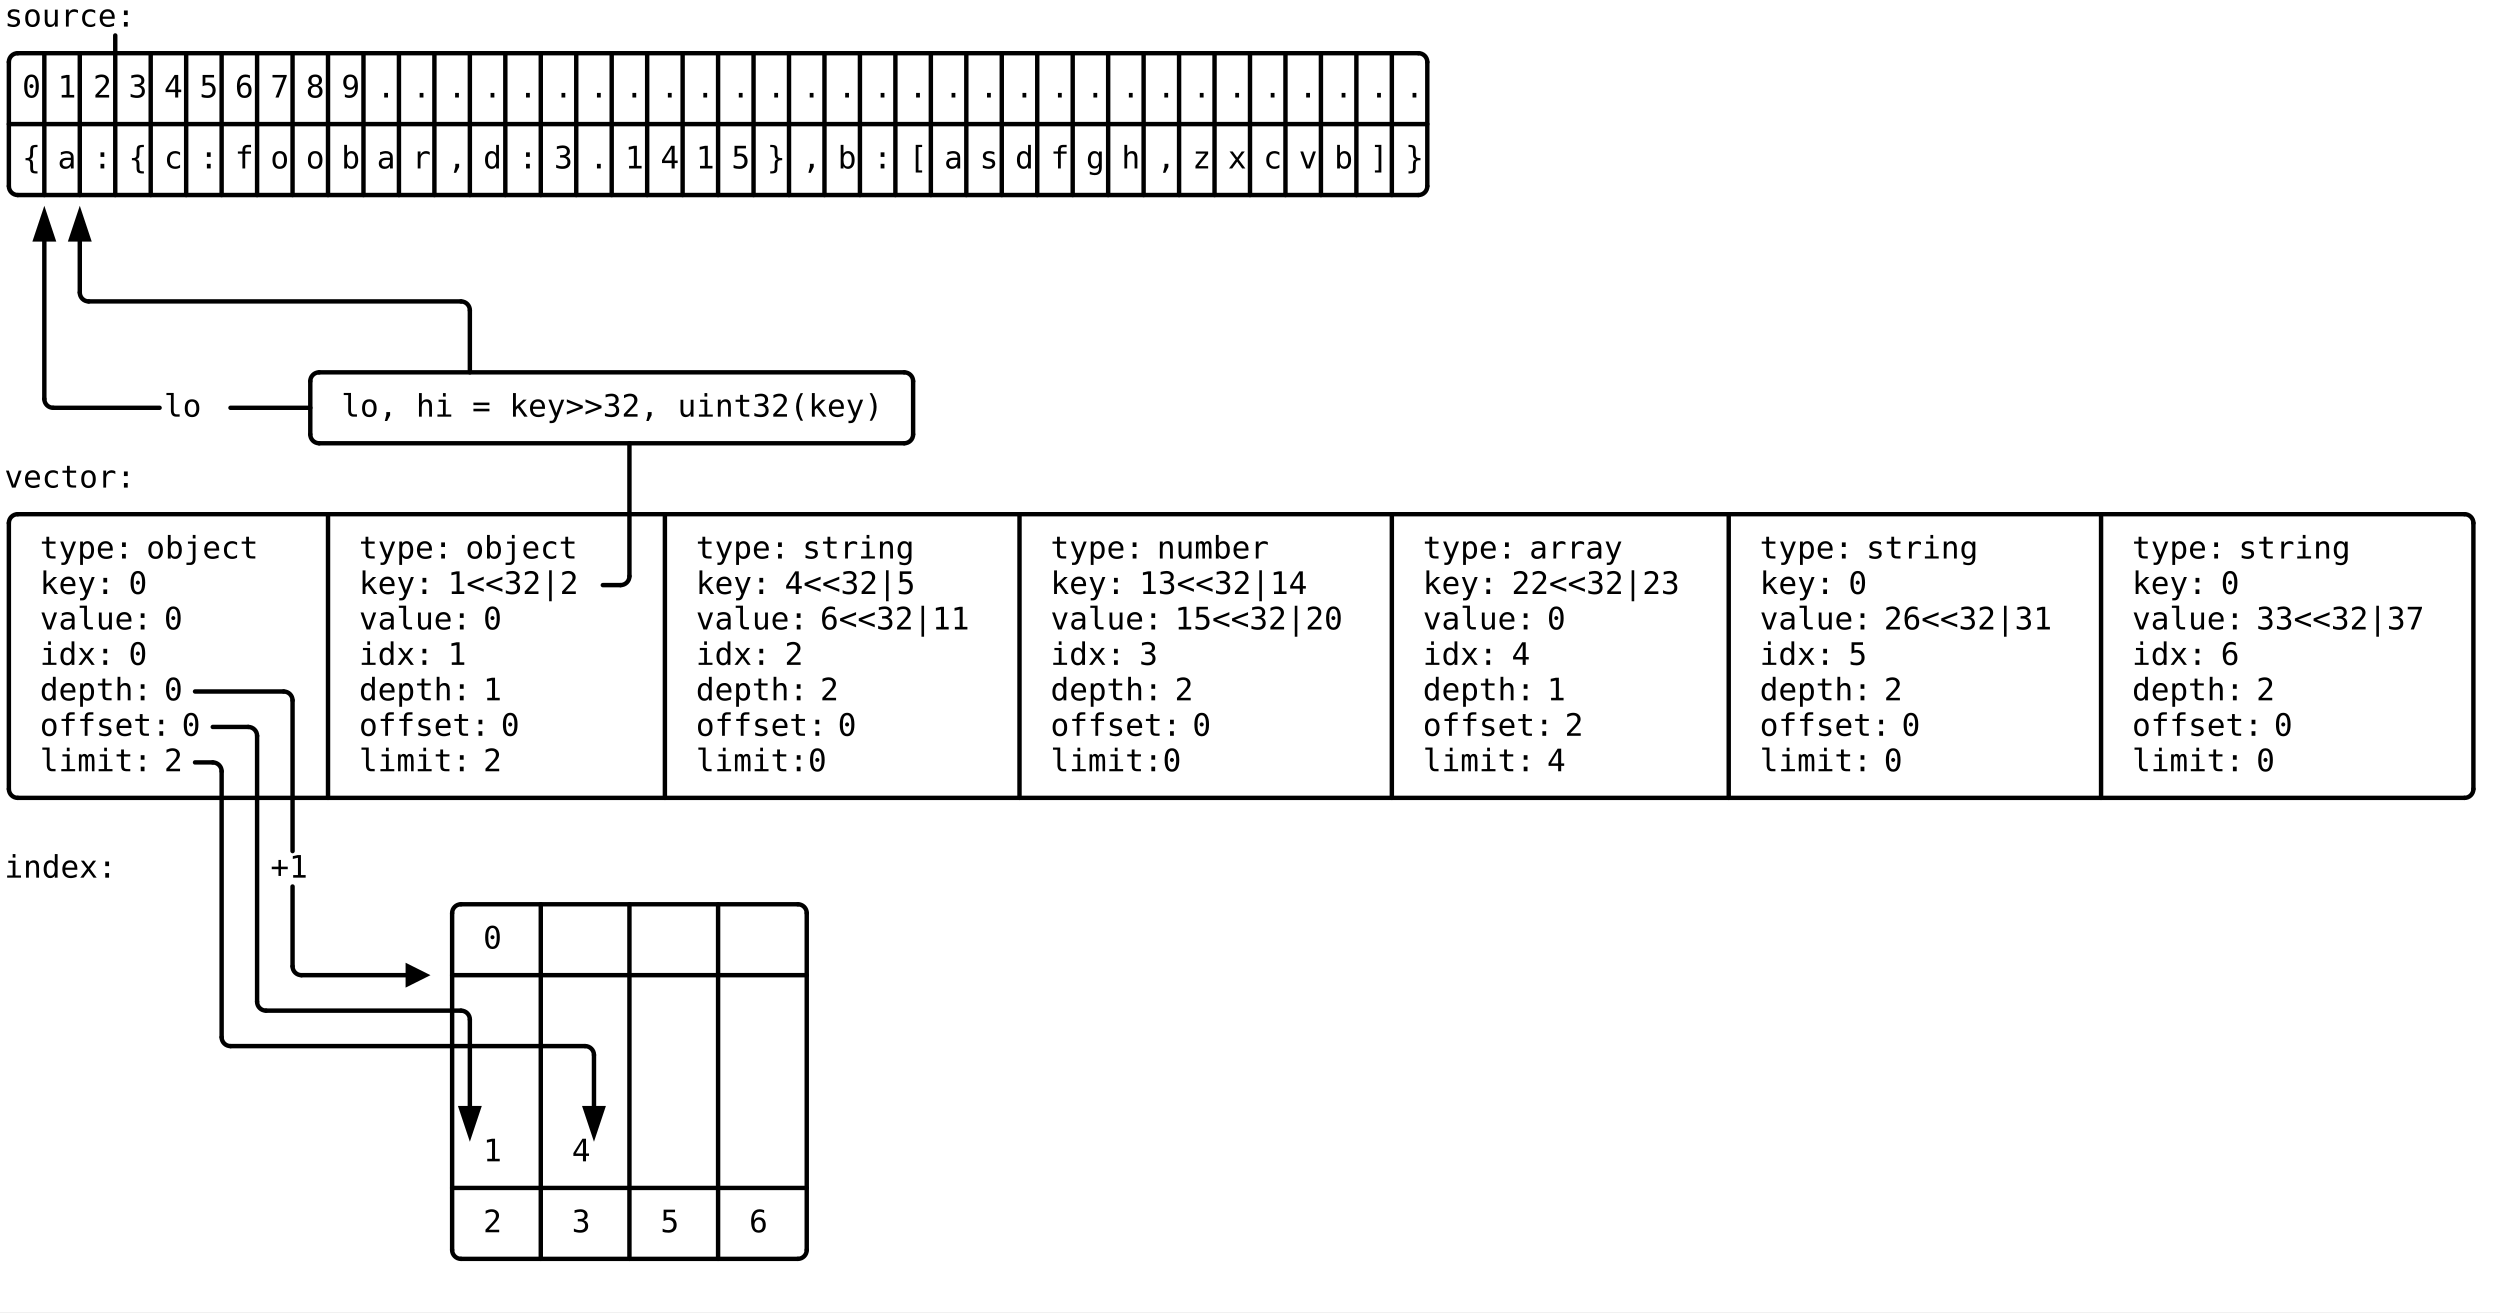
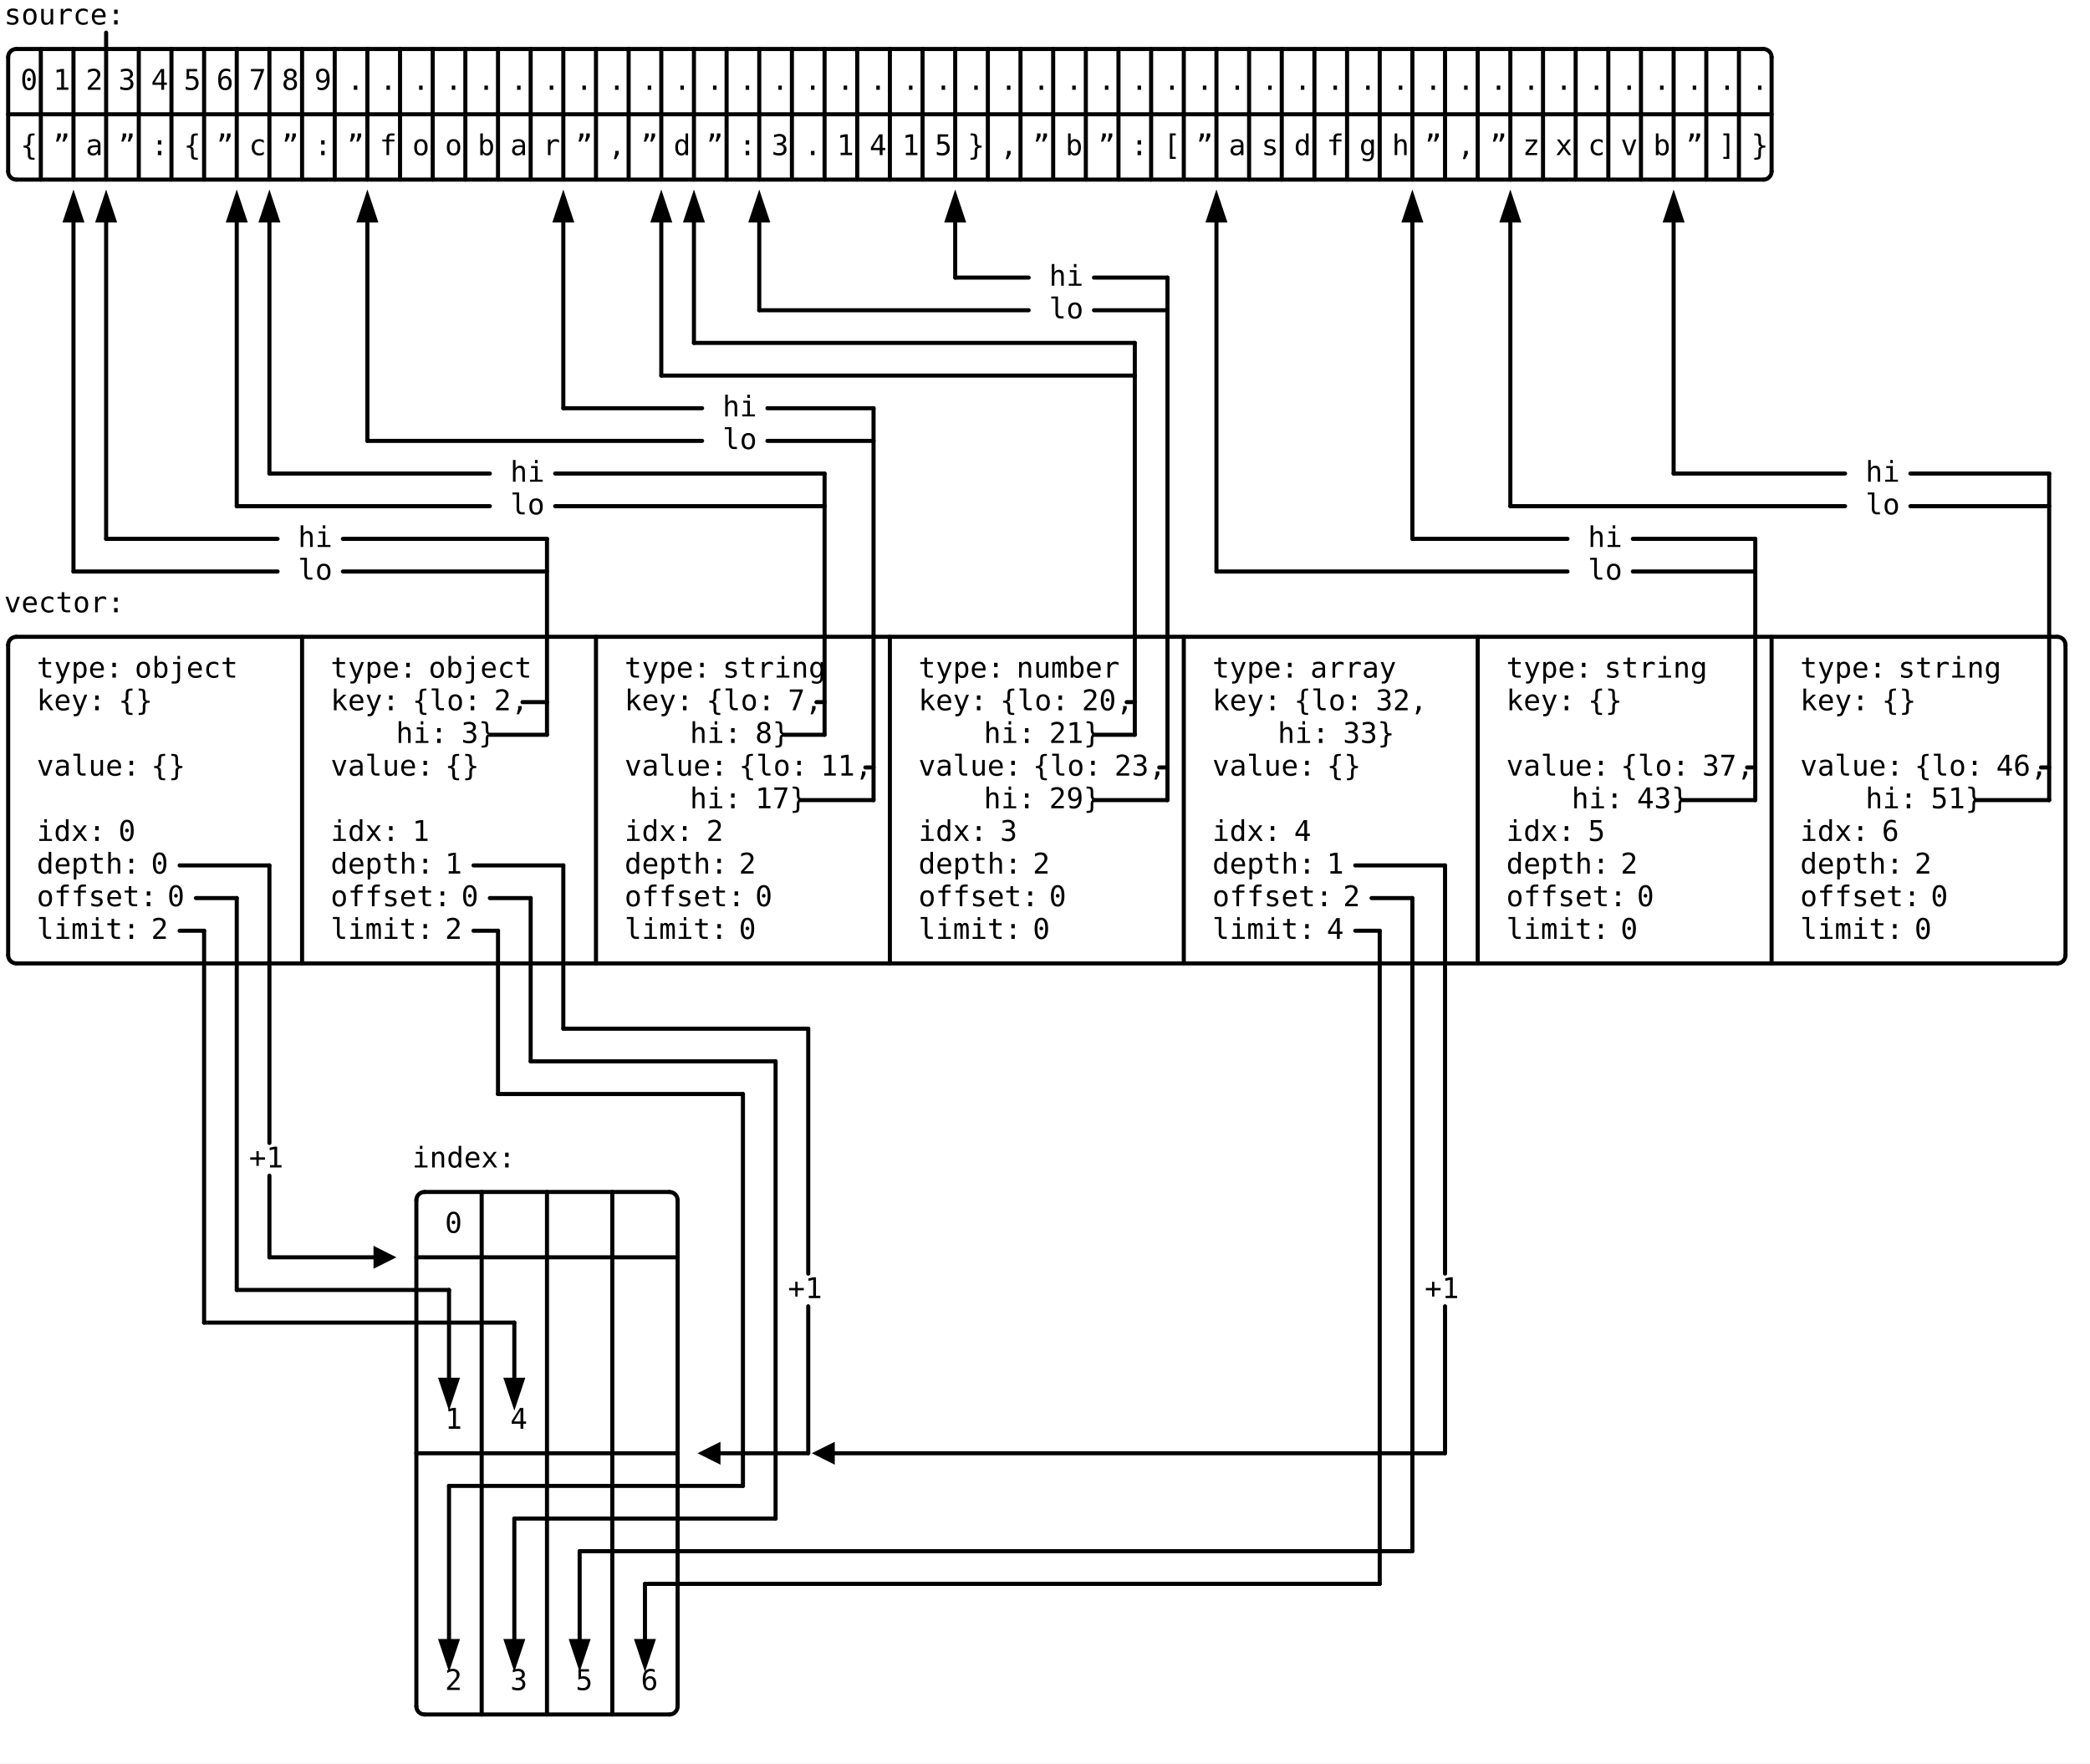
- <svg xmlns="http://www.w3.org/2000/svg" width="1128" height="592" class="svgbob">
+ <svg xmlns="http://www.w3.org/2000/svg" width="1024" height="864" class="svgbob">
  <style>.svgbob line, .svgbob path, .svgbob circle, .svgbob rect, .svgbob polygon {
	stroke: black;
	stroke-width: 2;
	stroke-opacity: 1;
	fill-opacity: 1;
	stroke-linecap: round;
	stroke-linejoin: miter;
	}
	.svgbob text {
	white-space: pre;
	fill: black;
	font-family: Iosevka Fixed, monospace;
	font-size: 14px;
	}
	.svgbob rect.backdrop {
	stroke: none;
	fill: white;
	}
	.svgbob .broken {
	stroke-dasharray: 8;
	}
	.svgbob .filled {
	fill: black;
	}
	.svgbob .bg_filled {
	fill: white;
	stroke-width: 1;
	}
	.svgbob .nofill {
	fill: white;
	}
	.svgbob .end_marked_arrow {
	marker-end: url(#arrow);
	}
	.svgbob .start_marked_arrow {
	marker-start: url(#arrow);
	}
	.svgbob .end_marked_diamond {
	marker-end: url(#diamond);
	}
	.svgbob .start_marked_diamond {
	marker-start: url(#diamond);
	}
	.svgbob .end_marked_circle {
	marker-end: url(#circle);
	}
	.svgbob .start_marked_circle {
	marker-start: url(#circle);
	}
	.svgbob .end_marked_open_circle {
	marker-end: url(#open_circle);
	}
	.svgbob .start_marked_open_circle {
	marker-start: url(#open_circle);
	}
	.svgbob .end_marked_big_open_circle {
	marker-end: url(#big_open_circle);
	}
	.svgbob .start_marked_big_open_circle {
	marker-start: url(#big_open_circle);
	}</style>
  <defs>
    <marker id="arrow" viewBox="-2 -2 8 8" refX="4" refY="2" markerWidth="7" markerHeight="7" orient="auto-start-reverse">
      <polygon points="0,0 0,4 4,2 0,0" />
    </marker>
    <marker id="diamond" viewBox="-2 -2 8 8" refX="4" refY="2" markerWidth="7" markerHeight="7" orient="auto-start-reverse">
      <polygon points="0,2 2,0 4,2 2,4 0,2" />
    </marker>
    <marker id="circle" viewBox="0 0 8 8" refX="4" refY="4" markerWidth="7" markerHeight="7" orient="auto-start-reverse">
      <circle cx="4" cy="4" r="2" class="filled" />
    </marker>
    <marker id="open_circle" viewBox="0 0 8 8" refX="4" refY="4" markerWidth="7" markerHeight="7" orient="auto-start-reverse">
      <circle cx="4" cy="4" r="2" class="bg_filled" />
    </marker>
    <marker id="big_open_circle" viewBox="0 0 8 8" refX="4" refY="4" markerWidth="7" markerHeight="7" orient="auto-start-reverse">
      <circle cx="4" cy="4" r="3" class="bg_filled" />
    </marker>
  </defs>
-   <rect class="backdrop" x="0" y="0" width="1128" height="592" />
+   <rect class="backdrop" x="0" y="0" width="1024" height="864" />
  <text x="2" y="12">source:</text>
  <text x="10" y="44">0</text>
  <text x="26" y="44">1</text>
  <text x="42" y="44">2</text>
  <text x="58" y="44">3</text>
  <text x="74" y="44">4</text>
  <text x="90" y="44">5</text>
  <text x="106" y="44">6</text>
  <text x="122" y="44">7</text>
  <text x="138" y="44">8</text>
  <text x="154" y="44">9</text>
  <text x="170" y="44">.</text>
  <text x="186" y="44">.</text>
  <text x="202" y="44">.</text>
  <text x="218" y="44">.</text>
  <text x="234" y="44">.</text>
  <text x="250" y="44">.</text>
  <text x="266" y="44">.</text>
  <text x="282" y="44">.</text>
  <text x="298" y="44">.</text>
  <text x="314" y="44">.</text>
  <text x="330" y="44">.</text>
  <text x="346" y="44">.</text>
  <text x="362" y="44">.</text>
  <text x="378" y="44">.</text>
  <text x="394" y="44">.</text>
  <text x="410" y="44">.</text>
  <text x="426" y="44">.</text>
  <text x="442" y="44">.</text>
  <text x="458" y="44">.</text>
  <text x="474" y="44">.</text>
  <text x="490" y="44">.</text>
  <text x="506" y="44">.</text>
  <text x="522" y="44">.</text>
  <text x="538" y="44">.</text>
  <text x="554" y="44">.</text>
  <text x="570" y="44">.</text>
  <text x="586" y="44">.</text>
  <text x="602" y="44">.</text>
  <text x="618" y="44">.</text>
  <text x="634" y="44">.</text>
+   <text x="650" y="44">.</text>
+   <text x="666" y="44">.</text>
+   <text x="682" y="44">.</text>
+   <text x="698" y="44">.</text>
+   <text x="714" y="44">.</text>
+   <text x="730" y="44">.</text>
+   <text x="746" y="44">.</text>
+   <text x="762" y="44">.</text>
+   <text x="778" y="44">.</text>
+   <text x="794" y="44">.</text>
+   <text x="810" y="44">.</text>
+   <text x="826" y="44">.</text>
+   <text x="842" y="44">.</text>
+   <text x="858" y="44">.</text>
  <text x="10" y="76">{</text>
-   <text x="26" y="76">a</text>
-   <text x="42" y="76">:</text>
-   <text x="58" y="76">{</text>
-   <text x="74" y="76">c</text>
-   <text x="90" y="76">:</text>
-   <text x="106" y="76">f</text>
-   <text x="122" y="76">o</text>
-   <text x="138" y="76">o</text>
-   <text x="154" y="76">b</text>
-   <text x="170" y="76">a</text>
-   <text x="186" y="76">r</text>
-   <text x="202" y="76">,</text>
-   <text x="218" y="76">d</text>
-   <text x="234" y="76">:</text>
-   <text x="250" y="76">3</text>
-   <text x="266" y="76">.</text>
-   <text x="282" y="76">1</text>
-   <text x="298" y="76">4</text>
-   <text x="314" y="76">1</text>
-   <text x="330" y="76">5</text>
-   <text x="346" y="76">}</text>
-   <text x="362" y="76">,</text>
-   <text x="378" y="76">b</text>
-   <text x="394" y="76">:</text>
-   <text x="410" y="76">[</text>
-   <text x="426" y="76">a</text>
-   <text x="442" y="76">s</text>
-   <text x="458" y="76">d</text>
-   <text x="474" y="76">f</text>
-   <text x="490" y="76">g</text>
-   <text x="506" y="76">h</text>
-   <text x="522" y="76">,</text>
-   <text x="538" y="76">z</text>
-   <text x="554" y="76">x</text>
-   <text x="570" y="76">c</text>
-   <text x="586" y="76">v</text>
-   <text x="602" y="76">b</text>
-   <text x="618" y="76">]</text>
-   <text x="634" y="76">}</text>
-   <polygon points="16,108 20,96 24,108" class="filled" />
+   <text x="90" y="76">{</text>
+   <text x="202" y="76">o</text>
+   <text x="218" y="76">o</text>
+   <text x="234" y="76">b</text>
+   <text x="250" y="76">a</text>
+   <text x="266" y="76">r</text>
+   <text x="378" y="76">3</text>
+   <text x="394" y="76">.</text>
+   <text x="410" y="76">1</text>
+   <text x="426" y="76">4</text>
+   <text x="442" y="76">1</text>
+   <text x="458" y="76">5</text>
+   <text x="474" y="76">}</text>
+   <text x="490" y="76">,</text>
+   <text x="570" y="76">[</text>
+   <text x="618" y="76">s</text>
+   <text x="634" y="76">d</text>
+   <text x="650" y="76">f</text>
+   <text x="666" y="76">g</text>
+   <text x="682" y="76">h</text>
+   <text x="762" y="76">x</text>
+   <text x="778" y="76">c</text>
+   <text x="794" y="76">v</text>
+   <text x="810" y="76">b</text>
+   <text x="858" y="76">}</text>
  <polygon points="32,108 36,96 40,108" class="filled" />
-   <text x="2" y="220">vector:</text>
-   <text x="18" y="252">type:</text>
-   <text x="66" y="252">object</text>
-   <text x="162" y="252">type:</text>
-   <text x="210" y="252">object</text>
-   <text x="314" y="252">type:</text>
-   <text x="362" y="252">string</text>
-   <text x="474" y="252">type:</text>
-   <text x="522" y="252">number</text>
-   <text x="642" y="252">type:</text>
-   <text x="690" y="252">array</text>
-   <text x="794" y="252">type:</text>
-   <text x="842" y="252">string</text>
-   <text x="962" y="252">type:</text>
-   <text x="1010" y="252">string</text>
-   <text x="18" y="268">key:</text>
-   <text x="58" y="268">0</text>
-   <text x="162" y="268">key:</text>
-   <text x="314" y="268">key:</text>
-   <text x="474" y="268">key:</text>
-   <text x="642" y="268">key:</text>
-   <text x="794" y="268">key:</text>
-   <text x="834" y="268">0</text>
-   <text x="962" y="268">key:</text>
-   <text x="1002" y="268">0</text>
-   <text x="18" y="284">value:</text>
-   <text x="162" y="284">value:</text>
-   <text x="314" y="284">value:</text>
-   <text x="474" y="284">value:</text>
-   <text x="642" y="284">value:</text>
-   <text x="794" y="284">value:</text>
-   <text x="962" y="284">value:</text>
-   <text x="18" y="300">idx:</text>
-   <text x="58" y="300">0</text>
-   <text x="162" y="300">idx:</text>
-   <text x="202" y="300">1</text>
-   <text x="314" y="300">idx:</text>
-   <text x="354" y="300">2</text>
-   <text x="474" y="300">idx:</text>
-   <text x="514" y="300">3</text>
-   <text x="642" y="300">idx:</text>
-   <text x="682" y="300">4</text>
-   <text x="794" y="300">idx:</text>
-   <text x="834" y="300">5</text>
-   <text x="962" y="300">idx:</text>
-   <text x="1002" y="300">6</text>
-   <text x="18" y="316">depth:</text>
-   <text x="74" y="316">0</text>
-   <text x="162" y="316">depth:</text>
-   <text x="218" y="316">1</text>
-   <text x="314" y="316">depth:</text>
-   <text x="370" y="316">2</text>
-   <text x="474" y="316">depth:</text>
-   <text x="530" y="316">2</text>
-   <text x="642" y="316">depth:</text>
-   <text x="698" y="316">1</text>
-   <text x="794" y="316">depth:</text>
-   <text x="850" y="316">2</text>
-   <text x="962" y="316">depth:</text>
-   <text x="1018" y="316">2</text>
-   <text x="18" y="332">offset:</text>
-   <text x="82" y="332">0</text>
-   <text x="162" y="332">offset:</text>
-   <text x="226" y="332">0</text>
-   <text x="314" y="332">offset:</text>
-   <text x="378" y="332">0</text>
-   <text x="474" y="332">offset:</text>
-   <text x="538" y="332">0</text>
-   <text x="642" y="332">offset:</text>
-   <text x="706" y="332">2</text>
-   <text x="794" y="332">offset:</text>
-   <text x="858" y="332">0</text>
-   <text x="962" y="332">offset:</text>
-   <text x="1026" y="332">0</text>
-   <text x="18" y="348">limit:</text>
-   <text x="74" y="348">2</text>
-   <text x="162" y="348">limit:</text>
-   <text x="218" y="348">2</text>
-   <text x="314" y="348">limit:0</text>
-   <text x="474" y="348">limit:0</text>
-   <text x="642" y="348">limit:</text>
-   <text x="698" y="348">4</text>
-   <text x="794" y="348">limit:</text>
-   <text x="850" y="348">0</text>
-   <text x="962" y="348">limit:</text>
-   <text x="1018" y="348">0</text>
-   <text x="122" y="396">+1</text>
-   <text x="218" y="428">0</text>
-   <polygon points="184,436 192,440 184,444" class="filled" />
-   <polygon points="208,500 216,500 212,512" class="filled" />
-   <polygon points="264,500 272,500 268,512" class="filled" />
-   <text x="218" y="524">1</text>
-   <text x="258" y="524">4</text>
-   <text x="218" y="556">2</text>
-   <text x="258" y="556">3</text>
-   <text x="298" y="556">5</text>
-   <text x="338" y="556">6</text>
-   <text x="74" y="284">0</text>
-   <text x="218" y="284">0</text>
-   <text x="698" y="284">0</text>
-   <text x="2" y="396">index:</text>
-   <text x="74" y="188">lo</text>
-   <text x="154" y="188">lo, hi = key&gt;&gt;32, uint32(key)</text>
-   <text x="202" y="268">1&lt;&lt;32|2</text>
-   <text x="354" y="268">4&lt;&lt;32|5</text>
-   <text x="514" y="268">13&lt;&lt;32|14</text>
-   <text x="682" y="268">22&lt;&lt;32|23</text>
-   <text x="370" y="284">6&lt;&lt;32|11</text>
-   <text x="530" y="284">15&lt;&lt;32|20</text>
-   <text x="850" y="284">26&lt;&lt;32|31</text>
-   <text x="1018" y="284">33&lt;&lt;32|37</text>
+   <polygon points="48,108 52,96 56,108" class="filled" />
+   <polygon points="112,108 116,96 120,108" class="filled" />
+   <polygon points="128,108 132,96 136,108" class="filled" />
+   <polygon points="176,108 180,96 184,108" class="filled" />
+   <polygon points="272,108 276,96 280,108" class="filled" />
+   <polygon points="320,108 324,96 328,108" class="filled" />
+   <polygon points="336,108 340,96 344,108" class="filled" />
+   <polygon points="368,108 372,96 376,108" class="filled" />
+   <polygon points="464,108 468,96 472,108" class="filled" />
+   <polygon points="592,108 596,96 600,108" class="filled" />
+   <polygon points="688,108 692,96 696,108" class="filled" />
+   <polygon points="736,108 740,96 744,108" class="filled" />
+   <polygon points="816,108 820,96 824,108" class="filled" />
+   <text x="514" y="140">hi</text>
+   <text x="514" y="156">lo</text>
+   <text x="354" y="204">hi</text>
+   <text x="354" y="220">lo</text>
+   <text x="250" y="236">hi</text>
+   <text x="250" y="252">lo</text>
+   <text x="146" y="268">hi</text>
+   <text x="778" y="268">hi</text>
+   <text x="146" y="284">lo</text>
+   <text x="778" y="284">lo</text>
+   <text x="2" y="300">vector:</text>
+   <text x="18" y="332">type:</text>
+   <text x="66" y="332">object</text>
+   <text x="162" y="332">type:</text>
+   <text x="210" y="332">object</text>
+   <text x="306" y="332">type:</text>
+   <text x="354" y="332">string</text>
+   <text x="450" y="332">type:</text>
+   <text x="498" y="332">number</text>
+   <text x="594" y="332">type:</text>
+   <text x="642" y="332">array</text>
+   <text x="738" y="332">type:</text>
+   <text x="786" y="332">string</text>
+   <text x="882" y="332">type:</text>
+   <text x="930" y="332">string</text>
+   <text x="18" y="348">key:</text>
+   <text x="58" y="348">{}</text>
+   <text x="162" y="348">key:</text>
+   <text x="202" y="348">{lo:</text>
+   <text x="242" y="348">2,</text>
+   <text x="306" y="348">key:</text>
+   <text x="346" y="348">{lo:</text>
+   <text x="386" y="348">7,</text>
+   <text x="450" y="348">key:</text>
+   <text x="490" y="348">{lo:</text>
+   <text x="530" y="348">20,</text>
+   <text x="594" y="348">key:</text>
+   <text x="634" y="348">{lo:</text>
+   <text x="674" y="348">32,</text>
+   <text x="738" y="348">key:</text>
+   <text x="778" y="348">{}</text>
+   <text x="882" y="348">key:</text>
+   <text x="922" y="348">{}</text>
+   <text x="194" y="364">hi:</text>
+   <text x="226" y="364">3}</text>
+   <text x="338" y="364">hi:</text>
+   <text x="370" y="364">8}</text>
+   <text x="482" y="364">hi:</text>
+   <text x="514" y="364">21}</text>
+   <text x="626" y="364">hi:</text>
+   <text x="658" y="364">33}</text>
+   <text x="162" y="380">value:</text>
+   <text x="218" y="380">{}</text>
+   <text x="306" y="380">value:</text>
+   <text x="362" y="380">{lo:</text>
+   <text x="402" y="380">11,</text>
+   <text x="450" y="380">value:</text>
+   <text x="506" y="380">{lo:</text>
+   <text x="546" y="380">23,</text>
+   <text x="594" y="380">value:</text>
+   <text x="650" y="380">{}</text>
+   <text x="738" y="380">value:</text>
+   <text x="794" y="380">{lo:</text>
+   <text x="834" y="380">37,</text>
+   <text x="882" y="380">value:</text>
+   <text x="938" y="380">{lo:</text>
+   <text x="978" y="380">46,</text>
+   <text x="338" y="396">hi:</text>
+   <text x="370" y="396">17}</text>
+   <text x="482" y="396">hi:</text>
+   <text x="514" y="396">29}</text>
+   <text x="770" y="396">hi:</text>
+   <text x="802" y="396">43}</text>
+   <text x="914" y="396">hi:</text>
+   <text x="946" y="396">51}</text>
+   <text x="18" y="412">idx:</text>
+   <text x="58" y="412">0</text>
+   <text x="162" y="412">idx:</text>
+   <text x="202" y="412">1</text>
+   <text x="306" y="412">idx:</text>
+   <text x="346" y="412">2</text>
+   <text x="450" y="412">idx:</text>
+   <text x="490" y="412">3</text>
+   <text x="594" y="412">idx:</text>
+   <text x="634" y="412">4</text>
+   <text x="738" y="412">idx:</text>
+   <text x="778" y="412">5</text>
+   <text x="882" y="412">idx:</text>
+   <text x="922" y="412">6</text>
+   <text x="18" y="428">depth:</text>
+   <text x="74" y="428">0</text>
+   <text x="162" y="428">depth:</text>
+   <text x="218" y="428">1</text>
+   <text x="306" y="428">depth:</text>
+   <text x="362" y="428">2</text>
+   <text x="450" y="428">depth:</text>
+   <text x="506" y="428">2</text>
+   <text x="594" y="428">depth:</text>
+   <text x="650" y="428">1</text>
+   <text x="738" y="428">depth:</text>
+   <text x="794" y="428">2</text>
+   <text x="882" y="428">depth:</text>
+   <text x="938" y="428">2</text>
+   <text x="18" y="444">offset:</text>
+   <text x="82" y="444">0</text>
+   <text x="162" y="444">offset:</text>
+   <text x="226" y="444">0</text>
+   <text x="306" y="444">offset:</text>
+   <text x="370" y="444">0</text>
+   <text x="450" y="444">offset:</text>
+   <text x="514" y="444">0</text>
+   <text x="594" y="444">offset:</text>
+   <text x="658" y="444">2</text>
+   <text x="738" y="444">offset:</text>
+   <text x="802" y="444">0</text>
+   <text x="882" y="444">offset:</text>
+   <text x="946" y="444">0</text>
+   <text x="18" y="460">limit:</text>
+   <text x="74" y="460">2</text>
+   <text x="162" y="460">limit:</text>
+   <text x="218" y="460">2</text>
+   <text x="306" y="460">limit:</text>
+   <text x="362" y="460">0</text>
+   <text x="450" y="460">limit:</text>
+   <text x="506" y="460">0</text>
+   <text x="594" y="460">limit:</text>
+   <text x="650" y="460">4</text>
+   <text x="738" y="460">limit:</text>
+   <text x="794" y="460">0</text>
+   <text x="882" y="460">limit:</text>
+   <text x="938" y="460">0</text>
+   <text x="122" y="572">+1</text>
+   <text x="202" y="572">index:</text>
+   <text x="218" y="604">0</text>
+   <polygon points="184,612 192,616 184,620" class="filled" />
+   <text x="386" y="636">+1</text>
+   <text x="698" y="636">+1</text>
+   <polygon points="216,676 224,676 220,688" class="filled" />
+   <polygon points="248,676 256,676 252,688" class="filled" />
+   <text x="218" y="700">1</text>
+   <text x="250" y="700">4</text>
+   <polygon points="352,708 344,712 352,716" class="filled" />
+   <polygon points="408,708 400,712 408,716" class="filled" />
+   <polygon points="216,804 224,804 220,816" class="filled" />
+   <polygon points="248,804 256,804 252,816" class="filled" />
+   <polygon points="280,804 288,804 284,816" class="filled" />
+   <polygon points="312,804 320,804 316,816" class="filled" />
+   <text x="218" y="828">2</text>
+   <text x="250" y="828">3</text>
+   <text x="282" y="828">5</text>
+   <text x="314" y="828">6</text>
+   <text x="914" y="236">hi</text>
+   <text x="914" y="252">lo</text>
+   <text x="18" y="380">value:</text>
+   <text x="74" y="380">{}</text>
  <g>
    <path d="M 8,24 A 4,4 0,0,0 4,28" class="nofill" />
    <line x1="4" y1="28" x2="4" y2="84" class="solid" />
-     <line x1="8" y1="24" x2="640" y2="24" class="solid" />
+     <line x1="8" y1="24" x2="864" y2="24" class="solid" />
    <line x1="20" y1="24" x2="20" y2="88" class="solid" />
    <line x1="36" y1="24" x2="36" y2="88" class="solid" />
    <line x1="68" y1="24" x2="68" y2="88" class="solid" />
    <line x1="84" y1="24" x2="84" y2="88" class="solid" />
    <line x1="100" y1="24" x2="100" y2="88" class="solid" />
    <line x1="116" y1="24" x2="116" y2="88" class="solid" />
    <line x1="132" y1="24" x2="132" y2="88" class="solid" />
    <line x1="148" y1="24" x2="148" y2="88" class="solid" />
    <line x1="164" y1="24" x2="164" y2="88" class="solid" />
    <line x1="180" y1="24" x2="180" y2="88" class="solid" />
    <line x1="196" y1="24" x2="196" y2="88" class="solid" />
    <line x1="212" y1="24" x2="212" y2="88" class="solid" />
    <line x1="228" y1="24" x2="228" y2="88" class="solid" />
    <line x1="244" y1="24" x2="244" y2="88" class="solid" />
    <line x1="260" y1="24" x2="260" y2="88" class="solid" />
    <line x1="276" y1="24" x2="276" y2="88" class="solid" />
    <line x1="292" y1="24" x2="292" y2="88" class="solid" />
    <line x1="308" y1="24" x2="308" y2="88" class="solid" />
    <line x1="324" y1="24" x2="324" y2="88" class="solid" />
    <line x1="340" y1="24" x2="340" y2="88" class="solid" />
    <line x1="356" y1="24" x2="356" y2="88" class="solid" />
    <line x1="372" y1="24" x2="372" y2="88" class="solid" />
    <line x1="388" y1="24" x2="388" y2="88" class="solid" />
    <line x1="404" y1="24" x2="404" y2="88" class="solid" />
    <line x1="420" y1="24" x2="420" y2="88" class="solid" />
    <line x1="436" y1="24" x2="436" y2="88" class="solid" />
    <line x1="452" y1="24" x2="452" y2="88" class="solid" />
    <line x1="468" y1="24" x2="468" y2="88" class="solid" />
    <line x1="484" y1="24" x2="484" y2="88" class="solid" />
    <line x1="500" y1="24" x2="500" y2="88" class="solid" />
    <line x1="516" y1="24" x2="516" y2="88" class="solid" />
    <line x1="532" y1="24" x2="532" y2="88" class="solid" />
    <line x1="548" y1="24" x2="548" y2="88" class="solid" />
    <line x1="564" y1="24" x2="564" y2="88" class="solid" />
    <line x1="580" y1="24" x2="580" y2="88" class="solid" />
    <line x1="596" y1="24" x2="596" y2="88" class="solid" />
    <line x1="612" y1="24" x2="612" y2="88" class="solid" />
    <line x1="628" y1="24" x2="628" y2="88" class="solid" />
-     <path d="M 640,24 A 4,4 0,0,1 644,28" class="nofill" />
-     <line x1="644" y1="28" x2="644" y2="84" class="solid" />
-     <line x1="4" y1="56" x2="644" y2="56" class="solid" />
+     <line x1="644" y1="24" x2="644" y2="88" class="solid" />
+     <line x1="660" y1="24" x2="660" y2="88" class="solid" />
+     <line x1="676" y1="24" x2="676" y2="88" class="solid" />
+     <line x1="692" y1="24" x2="692" y2="88" class="solid" />
+     <line x1="708" y1="24" x2="708" y2="88" class="solid" />
+     <line x1="724" y1="24" x2="724" y2="88" class="solid" />
+     <line x1="740" y1="24" x2="740" y2="88" class="solid" />
+     <line x1="756" y1="24" x2="756" y2="88" class="solid" />
+     <line x1="772" y1="24" x2="772" y2="88" class="solid" />
+     <line x1="788" y1="24" x2="788" y2="88" class="solid" />
+     <line x1="804" y1="24" x2="804" y2="88" class="solid" />
+     <line x1="820" y1="24" x2="820" y2="88" class="solid" />
+     <line x1="836" y1="24" x2="836" y2="88" class="solid" />
+     <line x1="852" y1="24" x2="852" y2="88" class="solid" />
+     <path d="M 864,24 A 4,4 0,0,1 868,28" class="nofill" />
+     <line x1="868" y1="28" x2="868" y2="84" class="solid" />
+     <line x1="4" y1="56" x2="868" y2="56" class="solid" />
    <path d="M 4,84 A 4,4 0,0,0 8,88" class="nofill" />
    <line x1="52" y1="16" x2="52" y2="88" class="solid" />
-     <line x1="8" y1="88" x2="640" y2="88" class="solid" />
-     <path d="M 644,84 A 4,4 0,0,1 640,88" class="nofill" />
-   </g>
-   <g>
-     <line x1="20" y1="108" x2="20" y2="180" class="solid" />
-     <path d="M 20,180 A 4,4 0,0,0 24,184" class="nofill" />
-     <line x1="24" y1="184" x2="72" y2="184" class="solid" />
-   </g>
-   <g>
-     <line x1="36" y1="108" x2="36" y2="132" class="solid" />
-     <path d="M 36,132 A 4,4 0,0,0 40,136" class="nofill" />
-     <line x1="40" y1="136" x2="208" y2="136" class="solid" />
-     <path d="M 208,136 A 4,4 0,0,1 212,140" class="nofill" />
-     <line x1="212" y1="140" x2="212" y2="168" class="solid" />
-     <path d="M 144,168 A 4,4 0,0,0 140,172" class="nofill" />
-     <line x1="140" y1="172" x2="140" y2="196" class="solid" />
-     <line x1="144" y1="168" x2="408" y2="168" class="solid" />
-     <path d="M 408,168 A 4,4 0,0,1 412,172" class="nofill" />
-     <line x1="412" y1="172" x2="412" y2="196" class="solid" />
-     <line x1="104" y1="184" x2="140" y2="184" class="solid" />
-     <path d="M 140,196 A 4,4 0,0,0 144,200" class="nofill" />
-     <line x1="144" y1="200" x2="408" y2="200" class="solid" />
-     <line x1="284" y1="200" x2="284" y2="260" class="solid" />
-     <path d="M 412,196 A 4,4 0,0,1 408,200" class="nofill" />
-     <line x1="272" y1="264" x2="280" y2="264" class="solid" />
-     <path d="M 284,260 A 4,4 0,0,1 280,264" class="nofill" />
-   </g>
-   <g>
-     <path d="M 8,232 A 4,4 0,0,0 4,236" class="nofill" />
-     <line x1="4" y1="236" x2="4" y2="356" class="solid" />
-     <line x1="8" y1="232" x2="1112" y2="232" class="solid" />
-     <line x1="148" y1="232" x2="148" y2="360" class="solid" />
-     <line x1="300" y1="232" x2="300" y2="360" class="solid" />
-     <line x1="460" y1="232" x2="460" y2="360" class="solid" />
-     <line x1="628" y1="232" x2="628" y2="360" class="solid" />
-     <line x1="780" y1="232" x2="780" y2="360" class="solid" />
-     <line x1="948" y1="232" x2="948" y2="360" class="solid" />
-     <path d="M 1112,232 A 4,4 0,0,1 1116,236" class="nofill" />
-     <line x1="1116" y1="236" x2="1116" y2="356" class="solid" />
-     <path d="M 4,356 A 4,4 0,0,0 8,360" class="nofill" />
-     <line x1="8" y1="360" x2="1112" y2="360" class="solid" />
-     <path d="M 1116,356 A 4,4 0,0,1 1112,360" class="nofill" />
-   </g>
-   <g>
-     <line x1="88" y1="312" x2="128" y2="312" class="solid" />
-     <path d="M 128,312 A 4,4 0,0,1 132,316" class="nofill" />
-     <line x1="132" y1="316" x2="132" y2="384" class="solid" />
-   </g>
-   <g>
-     <line x1="96" y1="328" x2="112" y2="328" class="solid" />
-     <path d="M 112,328 A 4,4 0,0,1 116,332" class="nofill" />
-     <line x1="116" y1="332" x2="116" y2="452" class="solid" />
-     <path d="M 116,452 A 4,4 0,0,0 120,456" class="nofill" />
-     <line x1="120" y1="456" x2="208" y2="456" class="solid" />
-     <path d="M 208,456 A 4,4 0,0,1 212,460" class="nofill" />
-     <line x1="212" y1="460" x2="212" y2="500" class="solid" />
-   </g>
-   <g>
-     <line x1="88" y1="344" x2="96" y2="344" class="solid" />
-     <path d="M 96,344 A 4,4 0,0,1 100,348" class="nofill" />
-     <line x1="100" y1="348" x2="100" y2="468" class="solid" />
-     <path d="M 100,468 A 4,4 0,0,0 104,472" class="nofill" />
-     <line x1="104" y1="472" x2="264" y2="472" class="solid" />
-     <path d="M 264,472 A 4,4 0,0,1 268,476" class="nofill" />
-     <line x1="268" y1="476" x2="268" y2="500" class="solid" />
-   </g>
-   <g>
-     <line x1="132" y1="400" x2="132" y2="436" class="solid" />
-     <path d="M 132,436 A 4,4 0,0,0 136,440" class="nofill" />
-     <line x1="136" y1="440" x2="184" y2="440" class="solid" />
-   </g>
-   <g>
-     <path d="M 208,408 A 4,4 0,0,0 204,412" class="nofill" />
-     <line x1="204" y1="412" x2="204" y2="564" class="solid" />
-     <line x1="208" y1="408" x2="360" y2="408" class="solid" />
-     <line x1="244" y1="408" x2="244" y2="568" class="solid" />
-     <line x1="284" y1="408" x2="284" y2="568" class="solid" />
-     <line x1="324" y1="408" x2="324" y2="568" class="solid" />
-     <path d="M 360,408 A 4,4 0,0,1 364,412" class="nofill" />
-     <line x1="364" y1="412" x2="364" y2="564" class="solid" />
-     <line x1="204" y1="440" x2="364" y2="440" class="solid" />
-     <line x1="204" y1="536" x2="364" y2="536" class="solid" />
-     <path d="M 204,564 A 4,4 0,0,0 208,568" class="nofill" />
-     <line x1="208" y1="568" x2="360" y2="568" class="solid" />
-     <path d="M 364,564 A 4,4 0,0,1 360,568" class="nofill" />
+     <line x1="8" y1="88" x2="864" y2="88" class="solid" />
+     <path d="M 868,84 A 4,4 0,0,1 864,88" class="nofill" />
+   </g>
+   <g>
+     <text x="26" y="76">”</text>
+     <text x="42" y="76">a</text>
+   </g>
+   <g>
+     <text x="58" y="76">”</text>
+     <text x="74" y="76">:</text>
+   </g>
+   <g>
+     <text x="106" y="76">”</text>
+     <text x="122" y="76">c</text>
+   </g>
+   <g>
+     <text x="138" y="76">”</text>
+     <text x="154" y="76">:</text>
+   </g>
+   <g>
+     <text x="170" y="76">”</text>
+     <text x="186" y="76">f</text>
+   </g>
+   <g>
+     <text x="282" y="76">”</text>
+     <text x="298" y="76">,</text>
+   </g>
+   <g>
+     <text x="314" y="76">”</text>
+     <text x="330" y="76">d</text>
+   </g>
+   <g>
+     <text x="346" y="76">”</text>
+     <text x="362" y="76">:</text>
+   </g>
+   <g>
+     <text x="506" y="76">”</text>
+     <text x="522" y="76">b</text>
+   </g>
+   <g>
+     <text x="538" y="76">”</text>
+     <text x="554" y="76">:</text>
+   </g>
+   <g>
+     <text x="586" y="76">”</text>
+     <text x="602" y="76">a</text>
+   </g>
+   <g>
+     <text x="698" y="76">”</text>
+     <text x="714" y="76">,</text>
+   </g>
+   <g>
+     <text x="730" y="76">”</text>
+     <text x="746" y="76">z</text>
+   </g>
+   <g>
+     <text x="826" y="76">”</text>
+     <text x="842" y="76">]</text>
+   </g>
+   <g>
+     <line x1="36" y1="108" x2="36" y2="280" class="solid" />
+     <line x1="36" y1="280" x2="136" y2="280" class="solid" />
+   </g>
+   <g>
+     <line x1="52" y1="108" x2="52" y2="264" class="solid" />
+     <line x1="52" y1="264" x2="136" y2="264" class="solid" />
+   </g>
+   <g>
+     <line x1="116" y1="108" x2="116" y2="248" class="solid" />
+     <line x1="116" y1="248" x2="240" y2="248" class="solid" />
+   </g>
+   <g>
+     <line x1="132" y1="108" x2="132" y2="232" class="solid" />
+     <line x1="132" y1="232" x2="240" y2="232" class="solid" />
+   </g>
+   <g>
+     <line x1="180" y1="108" x2="180" y2="216" class="solid" />
+     <line x1="180" y1="216" x2="344" y2="216" class="solid" />
+   </g>
+   <g>
+     <line x1="276" y1="108" x2="276" y2="200" class="solid" />
+     <line x1="276" y1="200" x2="344" y2="200" class="solid" />
+   </g>
+   <g>
+     <line x1="324" y1="108" x2="324" y2="184" class="solid" />
+     <line x1="340" y1="108" x2="340" y2="168" class="solid" />
+     <line x1="340" y1="168" x2="556" y2="168" class="solid" />
+     <line x1="556" y1="168" x2="556" y2="360" class="solid" />
+     <line x1="324" y1="184" x2="556" y2="184" class="solid" />
+     <line x1="552" y1="344" x2="556" y2="344" class="solid" />
+     <line x1="536" y1="360" x2="556" y2="360" class="solid" />
+   </g>
+   <g>
+     <line x1="372" y1="108" x2="372" y2="152" class="solid" />
+     <line x1="372" y1="152" x2="504" y2="152" class="solid" />
+   </g>
+   <g>
+     <line x1="468" y1="108" x2="468" y2="136" class="solid" />
+     <line x1="468" y1="136" x2="504" y2="136" class="solid" />
+   </g>
+   <g>
+     <line x1="596" y1="108" x2="596" y2="280" class="solid" />
+     <line x1="596" y1="280" x2="768" y2="280" class="solid" />
+   </g>
+   <g>
+     <line x1="692" y1="108" x2="692" y2="264" class="solid" />
+     <line x1="692" y1="264" x2="768" y2="264" class="solid" />
+   </g>
+   <g>
+     <line x1="740" y1="108" x2="740" y2="248" class="solid" />
+     <line x1="740" y1="248" x2="904" y2="248" class="solid" />
+   </g>
+   <g>
+     <line x1="820" y1="108" x2="820" y2="232" class="solid" />
+     <line x1="820" y1="232" x2="904" y2="232" class="solid" />
+   </g>
+   <g>
+     <line x1="536" y1="136" x2="572" y2="136" class="solid" />
+     <line x1="572" y1="136" x2="572" y2="392" class="solid" />
+     <line x1="536" y1="152" x2="572" y2="152" class="solid" />
+     <line x1="568" y1="376" x2="572" y2="376" class="solid" />
+     <line x1="536" y1="392" x2="572" y2="392" class="solid" />
+   </g>
+   <g>
+     <line x1="376" y1="200" x2="428" y2="200" class="solid" />
+     <line x1="428" y1="200" x2="428" y2="392" class="solid" />
+     <line x1="376" y1="216" x2="428" y2="216" class="solid" />
+     <line x1="424" y1="376" x2="428" y2="376" class="solid" />
+     <line x1="392" y1="392" x2="428" y2="392" class="solid" />
+   </g>
+   <g>
+     <line x1="272" y1="232" x2="404" y2="232" class="solid" />
+     <line x1="404" y1="232" x2="404" y2="360" class="solid" />
+     <line x1="272" y1="248" x2="404" y2="248" class="solid" />
+     <line x1="400" y1="344" x2="404" y2="344" class="solid" />
+     <line x1="384" y1="360" x2="404" y2="360" class="solid" />
+   </g>
+   <g>
+     <line x1="936" y1="232" x2="1004" y2="232" class="solid" />
+     <line x1="1004" y1="232" x2="1004" y2="392" class="solid" />
+     <line x1="936" y1="248" x2="1004" y2="248" class="solid" />
+     <line x1="1000" y1="376" x2="1004" y2="376" class="solid" />
+     <line x1="968" y1="392" x2="1004" y2="392" class="solid" />
+   </g>
+   <g>
+     <line x1="168" y1="264" x2="268" y2="264" class="solid" />
+     <line x1="268" y1="264" x2="268" y2="360" class="solid" />
+     <line x1="168" y1="280" x2="268" y2="280" class="solid" />
+     <line x1="256" y1="344" x2="268" y2="344" class="solid" />
+     <line x1="240" y1="360" x2="268" y2="360" class="solid" />
+   </g>
+   <g>
+     <line x1="800" y1="264" x2="860" y2="264" class="solid" />
+     <line x1="860" y1="264" x2="860" y2="392" class="solid" />
+     <line x1="800" y1="280" x2="860" y2="280" class="solid" />
+     <line x1="856" y1="376" x2="860" y2="376" class="solid" />
+     <line x1="824" y1="392" x2="860" y2="392" class="solid" />
+   </g>
+   <g>
+     <path d="M 8,312 A 4,4 0,0,0 4,316" class="nofill" />
+     <line x1="4" y1="316" x2="4" y2="468" class="solid" />
+     <line x1="8" y1="312" x2="1008" y2="312" class="solid" />
+     <line x1="148" y1="312" x2="148" y2="472" class="solid" />
+     <line x1="292" y1="312" x2="292" y2="472" class="solid" />
+     <line x1="436" y1="312" x2="436" y2="472" class="solid" />
+     <line x1="580" y1="312" x2="580" y2="472" class="solid" />
+     <line x1="724" y1="312" x2="724" y2="472" class="solid" />
+     <line x1="868" y1="312" x2="868" y2="472" class="solid" />
+     <path d="M 1008,312 A 4,4 0,0,1 1012,316" class="nofill" />
+     <line x1="1012" y1="316" x2="1012" y2="468" class="solid" />
+     <path d="M 4,468 A 4,4 0,0,0 8,472" class="nofill" />
+     <line x1="8" y1="472" x2="1008" y2="472" class="solid" />
+     <path d="M 1012,468 A 4,4 0,0,1 1008,472" class="nofill" />
+   </g>
+   <g>
+     <line x1="88" y1="424" x2="132" y2="424" class="solid" />
+     <line x1="132" y1="424" x2="132" y2="560" class="solid" />
+   </g>
+   <g>
+     <line x1="232" y1="424" x2="276" y2="424" class="solid" />
+     <line x1="276" y1="424" x2="276" y2="504" class="solid" />
+     <line x1="276" y1="504" x2="396" y2="504" class="solid" />
+     <line x1="396" y1="504" x2="396" y2="624" class="solid" />
+   </g>
+   <g>
+     <line x1="664" y1="424" x2="708" y2="424" class="solid" />
+     <line x1="708" y1="424" x2="708" y2="624" class="solid" />
+   </g>
+   <g>
+     <line x1="96" y1="440" x2="116" y2="440" class="solid" />
+     <line x1="116" y1="440" x2="116" y2="632" class="solid" />
+     <line x1="116" y1="632" x2="220" y2="632" class="solid" />
+     <line x1="220" y1="632" x2="220" y2="676" class="solid" />
+   </g>
+   <g>
+     <line x1="240" y1="440" x2="260" y2="440" class="solid" />
+     <line x1="260" y1="440" x2="260" y2="520" class="solid" />
+     <line x1="260" y1="520" x2="380" y2="520" class="solid" />
+     <line x1="380" y1="520" x2="380" y2="744" class="solid" />
+     <line x1="252" y1="744" x2="380" y2="744" class="solid" />
+     <line x1="252" y1="744" x2="252" y2="804" class="solid" />
+   </g>
+   <g>
+     <line x1="672" y1="440" x2="692" y2="440" class="solid" />
+     <line x1="692" y1="440" x2="692" y2="760" class="solid" />
+     <line x1="284" y1="760" x2="692" y2="760" class="solid" />
+     <line x1="284" y1="760" x2="284" y2="804" class="solid" />
+   </g>
+   <g>
+     <line x1="88" y1="456" x2="100" y2="456" class="solid" />
+     <line x1="100" y1="456" x2="100" y2="648" class="solid" />
+     <line x1="100" y1="648" x2="252" y2="648" class="solid" />
+     <line x1="252" y1="648" x2="252" y2="676" class="solid" />
+   </g>
+   <g>
+     <line x1="232" y1="456" x2="244" y2="456" class="solid" />
+     <line x1="244" y1="456" x2="244" y2="536" class="solid" />
+     <line x1="244" y1="536" x2="364" y2="536" class="solid" />
+     <line x1="364" y1="536" x2="364" y2="728" class="solid" />
+     <line x1="220" y1="728" x2="364" y2="728" class="solid" />
+     <line x1="220" y1="728" x2="220" y2="804" class="solid" />
+   </g>
+   <g>
+     <line x1="664" y1="456" x2="676" y2="456" class="solid" />
+     <line x1="676" y1="456" x2="676" y2="776" class="solid" />
+     <line x1="316" y1="776" x2="676" y2="776" class="solid" />
+     <line x1="316" y1="776" x2="316" y2="804" class="solid" />
+   </g>
+   <g>
+     <line x1="132" y1="576" x2="132" y2="616" class="solid" />
+     <line x1="132" y1="616" x2="184" y2="616" class="solid" />
+   </g>
+   <g>
+     <path d="M 208,584 A 4,4 0,0,0 204,588" class="nofill" />
+     <line x1="204" y1="588" x2="204" y2="836" class="solid" />
+     <line x1="208" y1="584" x2="328" y2="584" class="solid" />
+     <line x1="236" y1="584" x2="236" y2="840" class="solid" />
+     <line x1="268" y1="584" x2="268" y2="840" class="solid" />
+     <line x1="300" y1="584" x2="300" y2="840" class="solid" />
+     <path d="M 328,584 A 4,4 0,0,1 332,588" class="nofill" />
+     <line x1="332" y1="588" x2="332" y2="836" class="solid" />
+     <line x1="204" y1="616" x2="332" y2="616" class="solid" />
+     <line x1="204" y1="712" x2="332" y2="712" class="solid" />
+     <path d="M 204,836 A 4,4 0,0,0 208,840" class="nofill" />
+     <line x1="208" y1="840" x2="328" y2="840" class="solid" />
+     <path d="M 332,836 A 4,4 0,0,1 328,840" class="nofill" />
+   </g>
+   <g>
+     <line x1="396" y1="640" x2="396" y2="712" class="solid" />
+     <line x1="352" y1="712" x2="396" y2="712" class="solid" />
+   </g>
+   <g>
+     <line x1="708" y1="640" x2="708" y2="712" class="solid" />
+     <line x1="408" y1="712" x2="708" y2="712" class="solid" />
  </g>
</svg>
